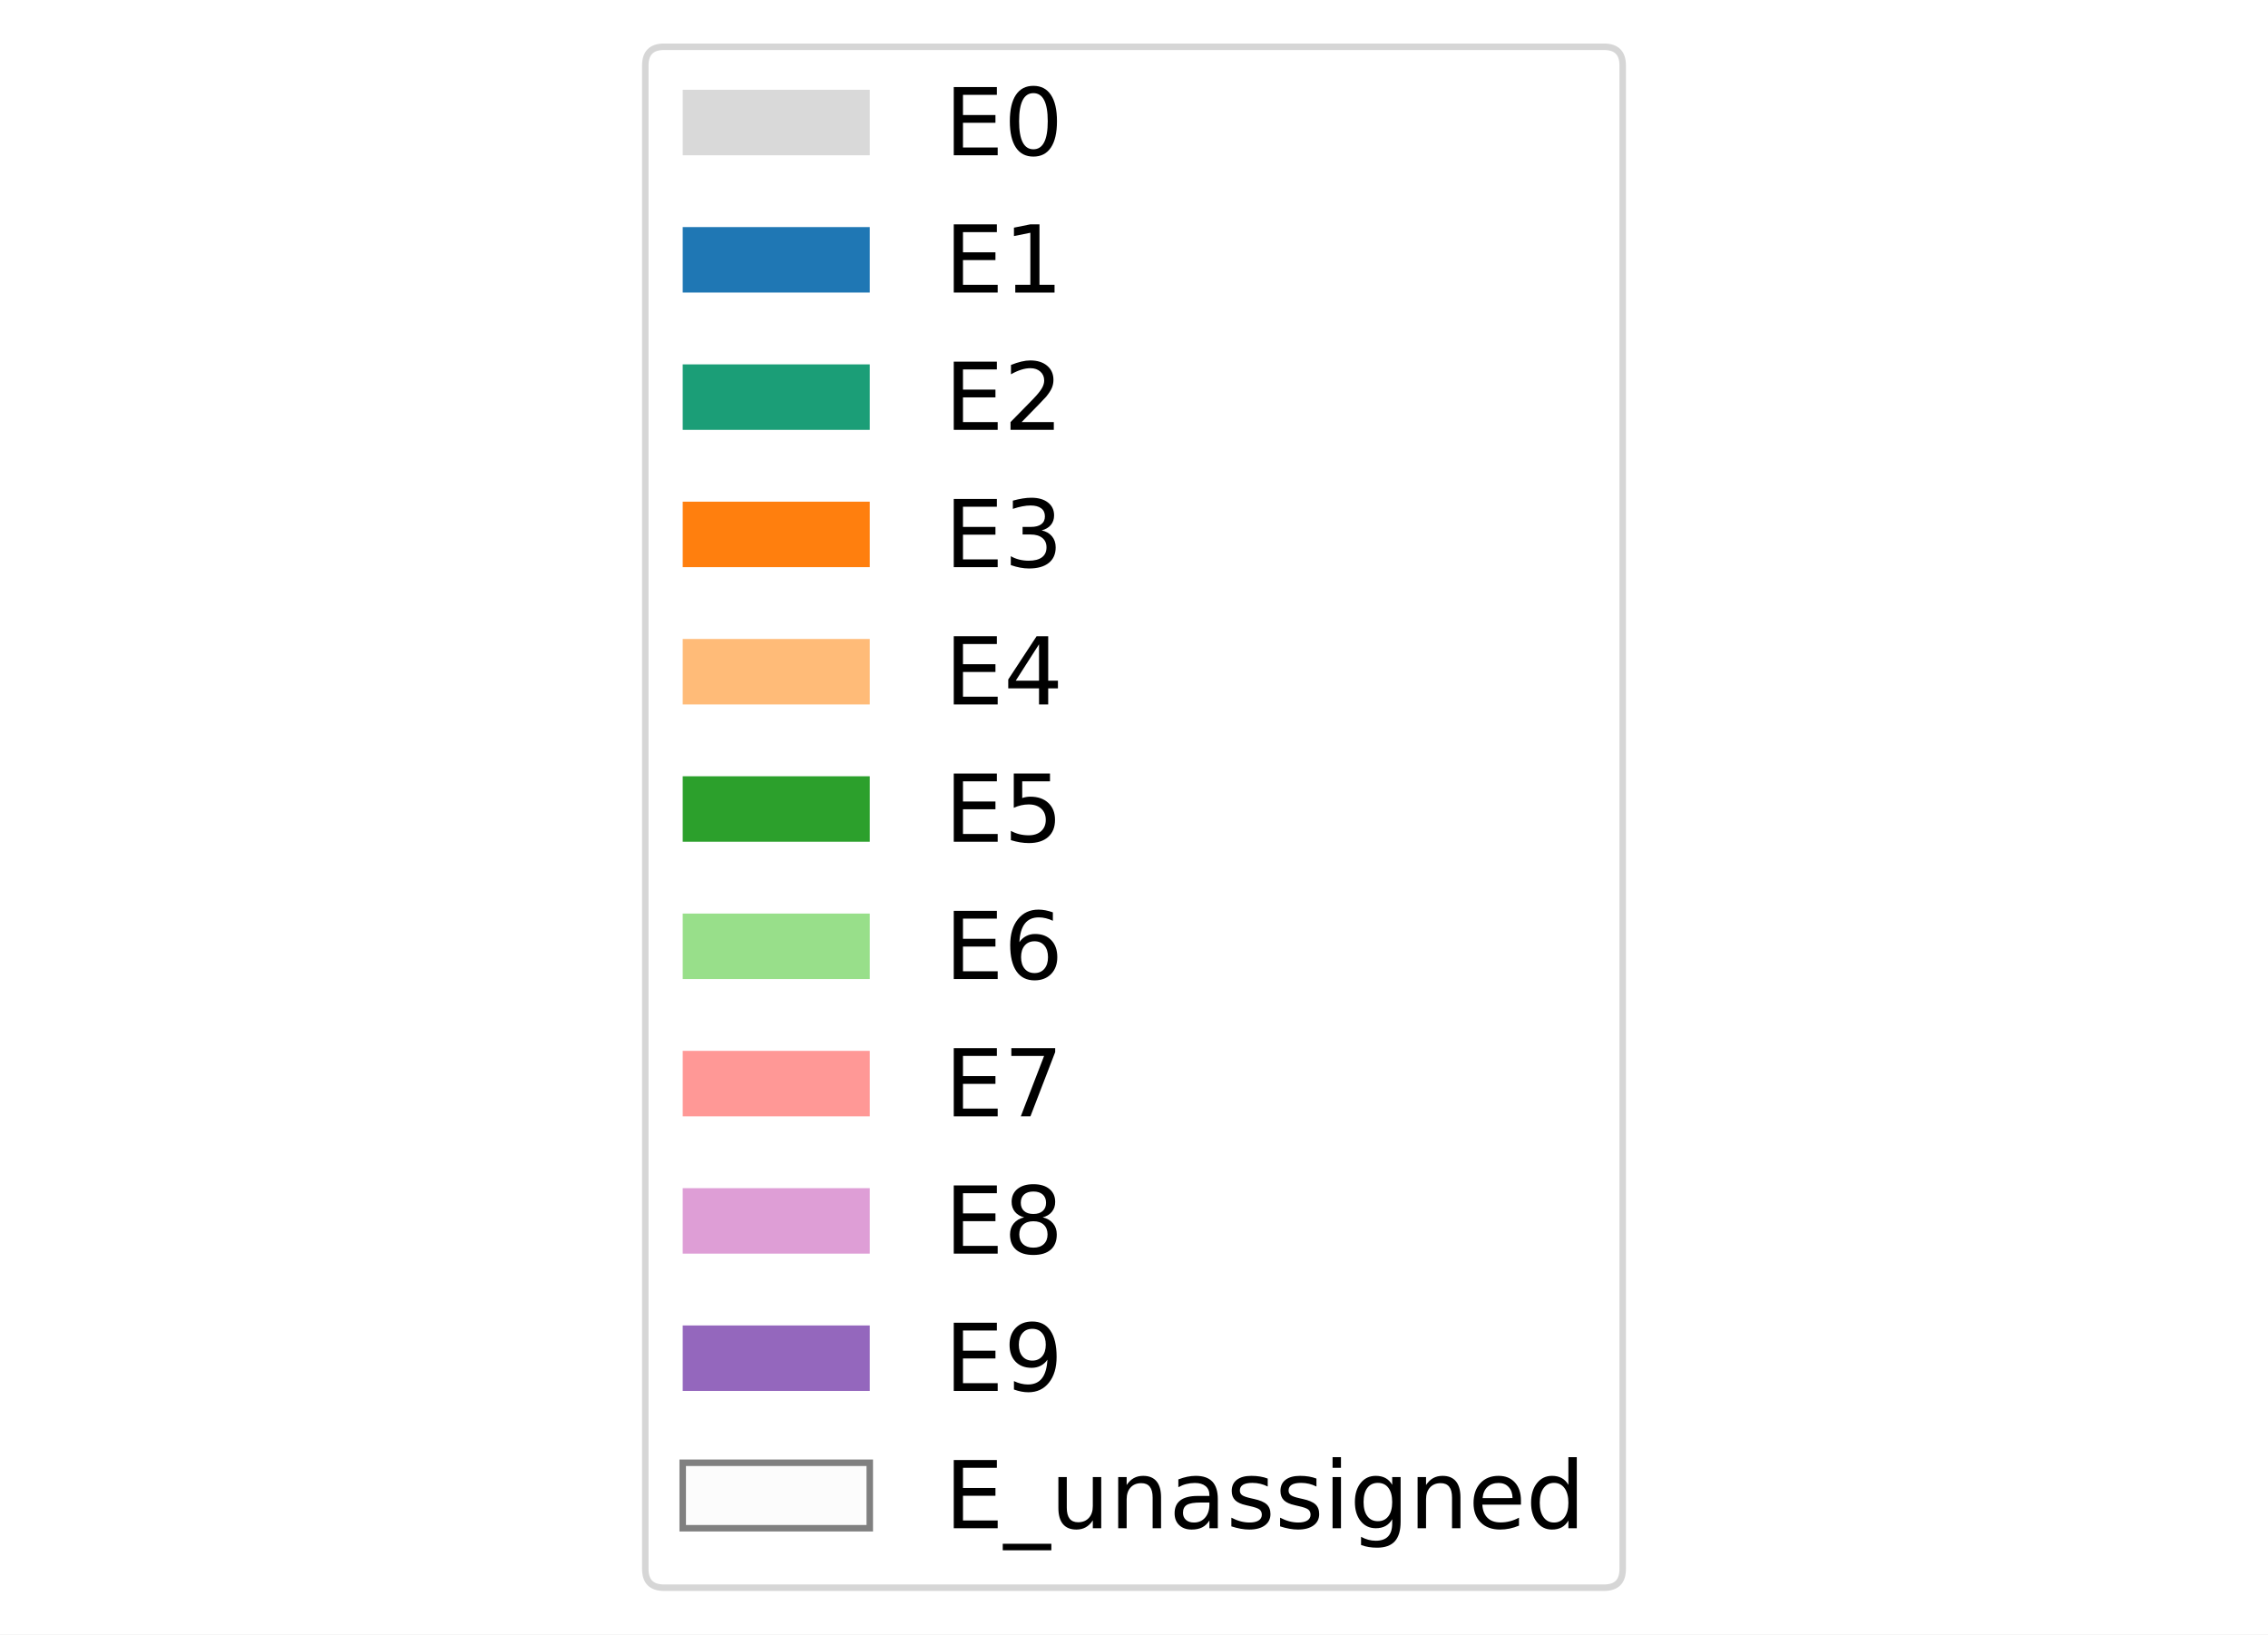
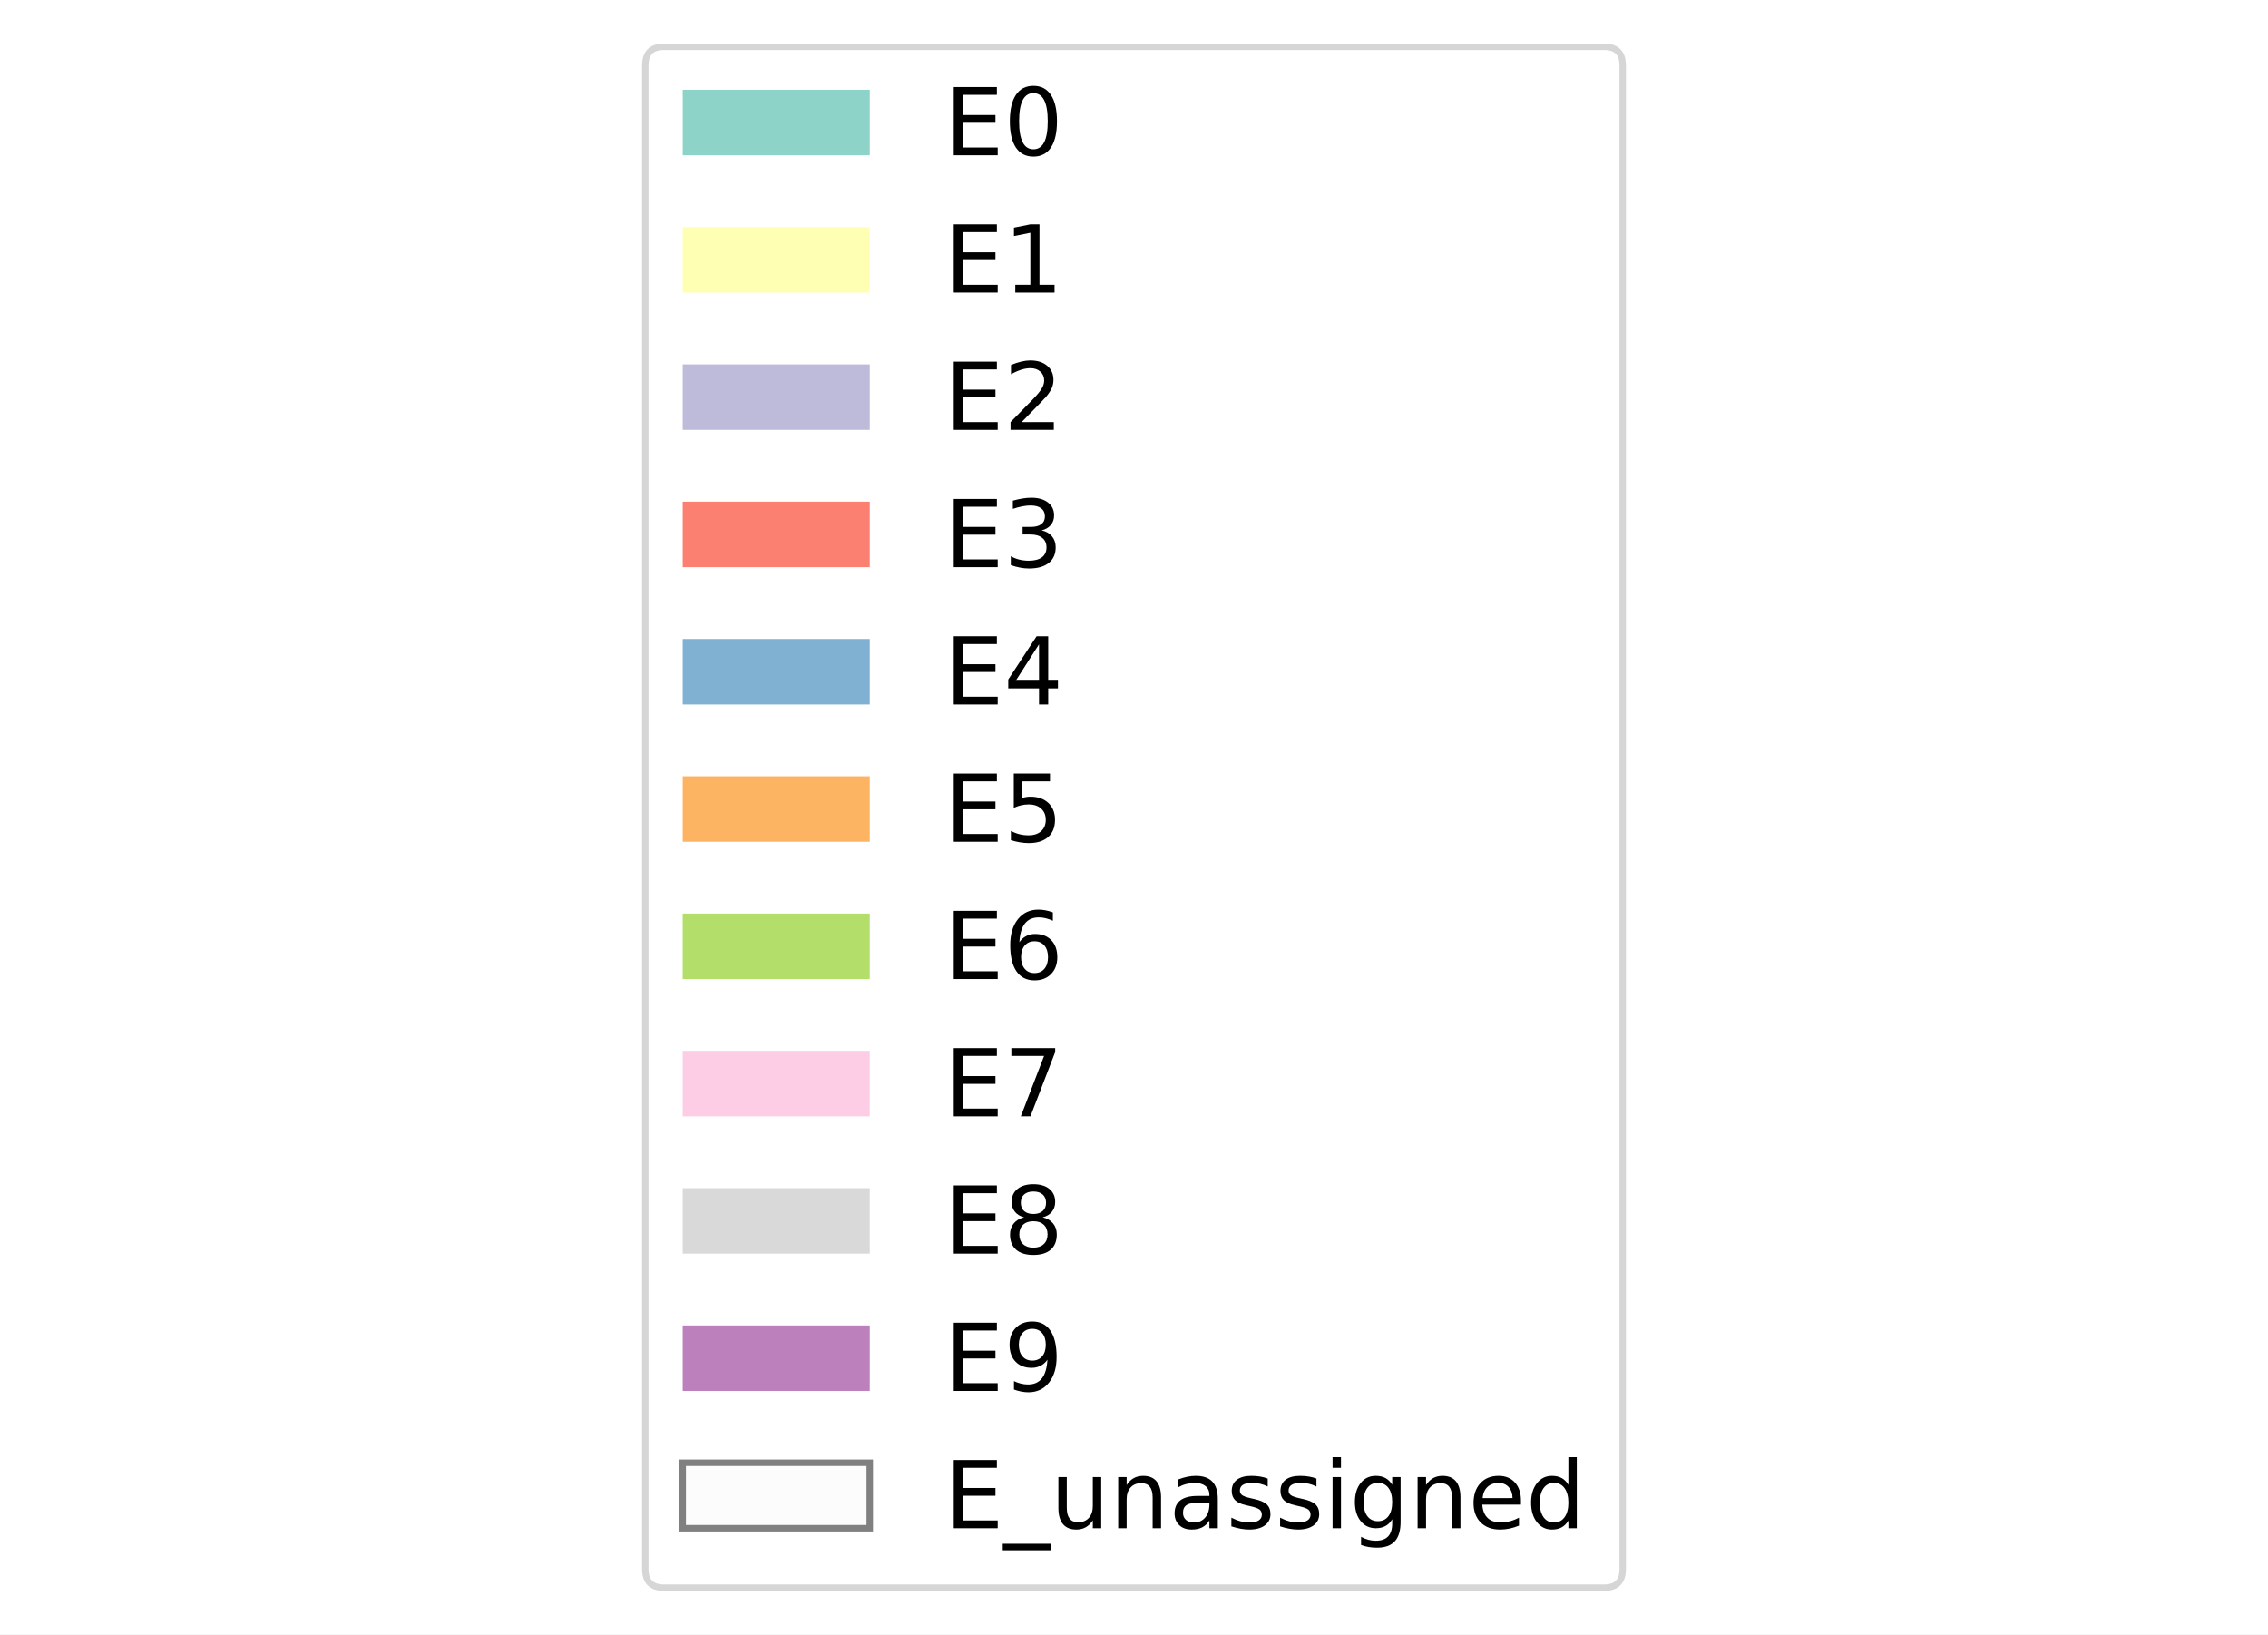
<svg xmlns="http://www.w3.org/2000/svg" xmlns:xlink="http://www.w3.org/1999/xlink" width="349.2pt" height="251.622pt" viewBox="0 0 349.2 251.622" version="1.1">
  <defs>
    <style type="text/css">*{stroke-linejoin: round; stroke-linecap: butt}</style>
  </defs>
  <g id="figure_1">
    <g id="patch_1">
      <path d="M 0 251.622  L 349.2 251.622  L 349.2 0  L 0 0  z " style="fill: #ffffff" />
    </g>
    <g id="axes_1">
      <g id="legend_1">
        <g id="patch_2">
          <path d="M 102.236 244.422  L 246.964 244.422  Q 249.845 244.422 249.845 241.542  L 249.845 10.08  Q 249.845 7.2 246.964 7.2  L 102.236 7.2  Q 99.356 7.2 99.356 10.08  L 99.356 241.542  Q 99.356 244.422 102.236 244.422  z " style="fill: #ffffff; opacity: 0.8; stroke: #cccccc; stroke-linejoin: miter" />
        </g>
        <g id="patch_3">
-           <path d="M 105.115 23.902  L 133.916 23.902  L 133.916 13.822  L 105.115 13.822  z " style="fill: #d9d9d9" />
+           <path d="M 105.115 23.902  L 133.916 23.902  L 133.916 13.822  L 105.115 13.822  z " style="fill: #8dd3c7" />
        </g>
        <g id="text_1">
          <g transform="translate(145.4355 23.90175) scale(0.144 -0.144)">
            <defs>
              <path id="DejaVuSans-45" d="M 628 4666  L 3578 4666  L 3578 4134  L 1259 4134  L 1259 2753  L 3481 2753  L 3481 2222  L 1259 2222  L 1259 531  L 3634 531  L 3634 0  L 628 0  L 628 4666  z " transform="scale(0.015625)" />
              <path id="DejaVuSans-30" d="M 2034 4250  Q 1547 4250 1301 3770  Q 1056 3291 1056 2328  Q 1056 1369 1301 889  Q 1547 409 2034 409  Q 2525 409 2770 889  Q 3016 1369 3016 2328  Q 3016 3291 2770 3770  Q 2525 4250 2034 4250  z M 2034 4750  Q 2819 4750 3233 4129  Q 3647 3509 3647 2328  Q 3647 1150 3233 529  Q 2819 -91 2034 -91  Q 1250 -91 836 529  Q 422 1150 422 2328  Q 422 3509 836 4129  Q 1250 4750 2034 4750  z " transform="scale(0.015625)" />
            </defs>
            <use xlink:href="#DejaVuSans-45" />
            <use xlink:href="#DejaVuSans-30" x="63.184" />
          </g>
        </g>
        <g id="patch_4">
-           <path d="M 105.115 45.038  L 133.916 45.038  L 133.916 34.958  L 105.115 34.958  z " style="fill: #1f77b4" />
+           <path d="M 105.115 45.038  L 133.916 45.038  L 133.916 34.958  L 105.115 34.958  z " style="fill: #ffffb3" />
        </g>
        <g id="text_2">
          <g transform="translate(145.4355 45.03825) scale(0.144 -0.144)">
            <defs>
              <path id="DejaVuSans-31" d="M 794 531  L 1825 531  L 1825 4091  L 703 3866  L 703 4441  L 1819 4666  L 2450 4666  L 2450 531  L 3481 531  L 3481 0  L 794 0  L 794 531  z " transform="scale(0.015625)" />
            </defs>
            <use xlink:href="#DejaVuSans-45" />
            <use xlink:href="#DejaVuSans-31" x="63.184" />
          </g>
        </g>
        <g id="patch_5">
-           <path d="M 105.115 66.175  L 133.916 66.175  L 133.916 56.095  L 105.115 56.095  z " style="fill: #1b9e77" />
+           <path d="M 105.115 66.175  L 133.916 66.175  L 133.916 56.095  L 105.115 56.095  z " style="fill: #bebada" />
        </g>
        <g id="text_3">
          <g transform="translate(145.4355 66.17475) scale(0.144 -0.144)">
            <defs>
              <path id="DejaVuSans-32" d="M 1228 531  L 3431 531  L 3431 0  L 469 0  L 469 531  Q 828 903 1448 1529  Q 2069 2156 2228 2338  Q 2531 2678 2651 2914  Q 2772 3150 2772 3378  Q 2772 3750 2511 3984  Q 2250 4219 1831 4219  Q 1534 4219 1204 4116  Q 875 4013 500 3803  L 500 4441  Q 881 4594 1212 4672  Q 1544 4750 1819 4750  Q 2544 4750 2975 4387  Q 3406 4025 3406 3419  Q 3406 3131 3298 2873  Q 3191 2616 2906 2266  Q 2828 2175 2409 1742  Q 1991 1309 1228 531  z " transform="scale(0.015625)" />
            </defs>
            <use xlink:href="#DejaVuSans-45" />
            <use xlink:href="#DejaVuSans-32" x="63.184" />
          </g>
        </g>
        <g id="patch_6">
-           <path d="M 105.115 87.311  L 133.916 87.311  L 133.916 77.231  L 105.115 77.231  z " style="fill: #ff7f0e" />
+           <path d="M 105.115 87.311  L 133.916 87.311  L 133.916 77.231  L 105.115 77.231  z " style="fill: #fb8072" />
        </g>
        <g id="text_4">
          <g transform="translate(145.4355 87.31125) scale(0.144 -0.144)">
            <defs>
              <path id="DejaVuSans-33" d="M 2597 2516  Q 3050 2419 3304 2112  Q 3559 1806 3559 1356  Q 3559 666 3084 287  Q 2609 -91 1734 -91  Q 1441 -91 1130 -33  Q 819 25 488 141  L 488 750  Q 750 597 1062 519  Q 1375 441 1716 441  Q 2309 441 2620 675  Q 2931 909 2931 1356  Q 2931 1769 2642 2001  Q 2353 2234 1838 2234  L 1294 2234  L 1294 2753  L 1863 2753  Q 2328 2753 2575 2939  Q 2822 3125 2822 3475  Q 2822 3834 2567 4026  Q 2313 4219 1838 4219  Q 1578 4219 1281 4162  Q 984 4106 628 3988  L 628 4550  Q 988 4650 1302 4700  Q 1616 4750 1894 4750  Q 2613 4750 3031 4423  Q 3450 4097 3450 3541  Q 3450 3153 3228 2886  Q 3006 2619 2597 2516  z " transform="scale(0.015625)" />
            </defs>
            <use xlink:href="#DejaVuSans-45" />
            <use xlink:href="#DejaVuSans-33" x="63.184" />
          </g>
        </g>
        <g id="patch_7">
-           <path d="M 105.115 108.448  L 133.916 108.448  L 133.916 98.368  L 105.115 98.368  z " style="fill: #ffbb78" />
+           <path d="M 105.115 108.448  L 133.916 108.448  L 133.916 98.368  L 105.115 98.368  z " style="fill: #80b1d3" />
        </g>
        <g id="text_5">
          <g transform="translate(145.4355 108.4477) scale(0.144 -0.144)">
            <defs>
              <path id="DejaVuSans-34" d="M 2419 4116  L 825 1625  L 2419 1625  L 2419 4116  z M 2253 4666  L 3047 4666  L 3047 1625  L 3713 1625  L 3713 1100  L 3047 1100  L 3047 0  L 2419 0  L 2419 1100  L 313 1100  L 313 1709  L 2253 4666  z " transform="scale(0.015625)" />
            </defs>
            <use xlink:href="#DejaVuSans-45" />
            <use xlink:href="#DejaVuSans-34" x="63.184" />
          </g>
        </g>
        <g id="patch_8">
-           <path d="M 105.115 129.584  L 133.916 129.584  L 133.916 119.504  L 105.115 119.504  z " style="fill: #2ca02c" />
+           <path d="M 105.115 129.584  L 133.916 129.584  L 133.916 119.504  L 105.115 119.504  z " style="fill: #fdb462" />
        </g>
        <g id="text_6">
          <g transform="translate(145.4355 129.5842) scale(0.144 -0.144)">
            <defs>
              <path id="DejaVuSans-35" d="M 691 4666  L 3169 4666  L 3169 4134  L 1269 4134  L 1269 2991  Q 1406 3038 1543 3061  Q 1681 3084 1819 3084  Q 2600 3084 3056 2656  Q 3513 2228 3513 1497  Q 3513 744 3044 326  Q 2575 -91 1722 -91  Q 1428 -91 1123 -41  Q 819 9 494 109  L 494 744  Q 775 591 1075 516  Q 1375 441 1709 441  Q 2250 441 2565 725  Q 2881 1009 2881 1497  Q 2881 1984 2565 2268  Q 2250 2553 1709 2553  Q 1456 2553 1204 2497  Q 953 2441 691 2322  L 691 4666  z " transform="scale(0.015625)" />
            </defs>
            <use xlink:href="#DejaVuSans-45" />
            <use xlink:href="#DejaVuSans-35" x="63.184" />
          </g>
        </g>
        <g id="patch_9">
-           <path d="M 105.115 150.721  L 133.916 150.721  L 133.916 140.641  L 105.115 140.641  z " style="fill: #98df8a" />
+           <path d="M 105.115 150.721  L 133.916 150.721  L 133.916 140.641  L 105.115 140.641  z " style="fill: #b3de69" />
        </g>
        <g id="text_7">
          <g transform="translate(145.4355 150.7208) scale(0.144 -0.144)">
            <defs>
              <path id="DejaVuSans-36" d="M 2113 2584  Q 1688 2584 1439 2293  Q 1191 2003 1191 1497  Q 1191 994 1439 701  Q 1688 409 2113 409  Q 2538 409 2786 701  Q 3034 994 3034 1497  Q 3034 2003 2786 2293  Q 2538 2584 2113 2584  z M 3366 4563  L 3366 3988  Q 3128 4100 2886 4159  Q 2644 4219 2406 4219  Q 1781 4219 1451 3797  Q 1122 3375 1075 2522  Q 1259 2794 1537 2939  Q 1816 3084 2150 3084  Q 2853 3084 3261 2657  Q 3669 2231 3669 1497  Q 3669 778 3244 343  Q 2819 -91 2113 -91  Q 1303 -91 875 529  Q 447 1150 447 2328  Q 447 3434 972 4092  Q 1497 4750 2381 4750  Q 2619 4750 2861 4703  Q 3103 4656 3366 4563  z " transform="scale(0.015625)" />
            </defs>
            <use xlink:href="#DejaVuSans-45" />
            <use xlink:href="#DejaVuSans-36" x="63.184" />
          </g>
        </g>
        <g id="patch_10">
-           <path d="M 105.115 171.857  L 133.916 171.857  L 133.916 161.777  L 105.115 161.777  z " style="fill: #ff9896" />
+           <path d="M 105.115 171.857  L 133.916 171.857  L 133.916 161.777  L 105.115 161.777  z " style="fill: #fccde5" />
        </g>
        <g id="text_8">
          <g transform="translate(145.4355 171.8572) scale(0.144 -0.144)">
            <defs>
              <path id="DejaVuSans-37" d="M 525 4666  L 3525 4666  L 3525 4397  L 1831 0  L 1172 0  L 2766 4134  L 525 4134  L 525 4666  z " transform="scale(0.015625)" />
            </defs>
            <use xlink:href="#DejaVuSans-45" />
            <use xlink:href="#DejaVuSans-37" x="63.184" />
          </g>
        </g>
        <g id="patch_11">
-           <path d="M 105.115 192.994  L 133.916 192.994  L 133.916 182.914  L 105.115 182.914  z " style="fill: #de9ed6" />
+           <path d="M 105.115 192.994  L 133.916 192.994  L 133.916 182.914  L 105.115 182.914  z " style="fill: #d9d9d9" />
        </g>
        <g id="text_9">
          <g transform="translate(145.4355 192.9938) scale(0.144 -0.144)">
            <defs>
              <path id="DejaVuSans-38" d="M 2034 2216  Q 1584 2216 1326 1975  Q 1069 1734 1069 1313  Q 1069 891 1326 650  Q 1584 409 2034 409  Q 2484 409 2743 651  Q 3003 894 3003 1313  Q 3003 1734 2745 1975  Q 2488 2216 2034 2216  z M 1403 2484  Q 997 2584 770 2862  Q 544 3141 544 3541  Q 544 4100 942 4425  Q 1341 4750 2034 4750  Q 2731 4750 3128 4425  Q 3525 4100 3525 3541  Q 3525 3141 3298 2862  Q 3072 2584 2669 2484  Q 3125 2378 3379 2068  Q 3634 1759 3634 1313  Q 3634 634 3220 271  Q 2806 -91 2034 -91  Q 1263 -91 848 271  Q 434 634 434 1313  Q 434 1759 690 2068  Q 947 2378 1403 2484  z M 1172 3481  Q 1172 3119 1398 2916  Q 1625 2713 2034 2713  Q 2441 2713 2670 2916  Q 2900 3119 2900 3481  Q 2900 3844 2670 4047  Q 2441 4250 2034 4250  Q 1625 4250 1398 4047  Q 1172 3844 1172 3481  z " transform="scale(0.015625)" />
            </defs>
            <use xlink:href="#DejaVuSans-45" />
            <use xlink:href="#DejaVuSans-38" x="63.184" />
          </g>
        </g>
        <g id="patch_12">
-           <path d="M 105.115 214.13  L 133.916 214.13  L 133.916 204.05  L 105.115 204.05  z " style="fill: #9467bd" />
+           <path d="M 105.115 214.13  L 133.916 214.13  L 133.916 204.05  L 105.115 204.05  z " style="fill: #bc80bd" />
        </g>
        <g id="text_10">
          <g transform="translate(145.4355 214.1302) scale(0.144 -0.144)">
            <defs>
              <path id="DejaVuSans-39" d="M 703 97  L 703 672  Q 941 559 1184 500  Q 1428 441 1663 441  Q 2288 441 2617 861  Q 2947 1281 2994 2138  Q 2813 1869 2534 1725  Q 2256 1581 1919 1581  Q 1219 1581 811 2004  Q 403 2428 403 3163  Q 403 3881 828 4315  Q 1253 4750 1959 4750  Q 2769 4750 3195 4129  Q 3622 3509 3622 2328  Q 3622 1225 3098 567  Q 2575 -91 1691 -91  Q 1453 -91 1209 -44  Q 966 3 703 97  z M 1959 2075  Q 2384 2075 2632 2365  Q 2881 2656 2881 3163  Q 2881 3666 2632 3958  Q 2384 4250 1959 4250  Q 1534 4250 1286 3958  Q 1038 3666 1038 3163  Q 1038 2656 1286 2365  Q 1534 2075 1959 2075  z " transform="scale(0.015625)" />
            </defs>
            <use xlink:href="#DejaVuSans-45" />
            <use xlink:href="#DejaVuSans-39" x="63.184" />
          </g>
        </g>
        <g id="patch_13">
          <path d="M 105.115 235.267  L 133.916 235.267  L 133.916 225.187  L 105.115 225.187  z " style="fill: #fcfcfc; stroke: #808080; stroke-linejoin: miter" />
        </g>
        <g id="text_11">
          <g transform="translate(145.4355 235.2668) scale(0.144 -0.144)">
            <defs>
              <path id="DejaVuSans-5f" d="M 3263 -1063  L 3263 -1509  L -63 -1509  L -63 -1063  L 3263 -1063  z " transform="scale(0.015625)" />
              <path id="DejaVuSans-75" d="M 544 1381  L 544 3500  L 1119 3500  L 1119 1403  Q 1119 906 1312 657  Q 1506 409 1894 409  Q 2359 409 2629 706  Q 2900 1003 2900 1516  L 2900 3500  L 3475 3500  L 3475 0  L 2900 0  L 2900 538  Q 2691 219 2414 64  Q 2138 -91 1772 -91  Q 1169 -91 856 284  Q 544 659 544 1381  z M 1991 3584  L 1991 3584  z " transform="scale(0.015625)" />
              <path id="DejaVuSans-6e" d="M 3513 2113  L 3513 0  L 2938 0  L 2938 2094  Q 2938 2591 2744 2837  Q 2550 3084 2163 3084  Q 1697 3084 1428 2787  Q 1159 2491 1159 1978  L 1159 0  L 581 0  L 581 3500  L 1159 3500  L 1159 2956  Q 1366 3272 1645 3428  Q 1925 3584 2291 3584  Q 2894 3584 3203 3211  Q 3513 2838 3513 2113  z " transform="scale(0.015625)" />
              <path id="DejaVuSans-61" d="M 2194 1759  Q 1497 1759 1228 1600  Q 959 1441 959 1056  Q 959 750 1161 570  Q 1363 391 1709 391  Q 2188 391 2477 730  Q 2766 1069 2766 1631  L 2766 1759  L 2194 1759  z M 3341 1997  L 3341 0  L 2766 0  L 2766 531  Q 2569 213 2275 61  Q 1981 -91 1556 -91  Q 1019 -91 701 211  Q 384 513 384 1019  Q 384 1609 779 1909  Q 1175 2209 1959 2209  L 2766 2209  L 2766 2266  Q 2766 2663 2505 2880  Q 2244 3097 1772 3097  Q 1472 3097 1187 3025  Q 903 2953 641 2809  L 641 3341  Q 956 3463 1253 3523  Q 1550 3584 1831 3584  Q 2591 3584 2966 3190  Q 3341 2797 3341 1997  z " transform="scale(0.015625)" />
              <path id="DejaVuSans-73" d="M 2834 3397  L 2834 2853  Q 2591 2978 2328 3040  Q 2066 3103 1784 3103  Q 1356 3103 1142 2972  Q 928 2841 928 2578  Q 928 2378 1081 2264  Q 1234 2150 1697 2047  L 1894 2003  Q 2506 1872 2764 1633  Q 3022 1394 3022 966  Q 3022 478 2636 193  Q 2250 -91 1575 -91  Q 1294 -91 989 -36  Q 684 19 347 128  L 347 722  Q 666 556 975 473  Q 1284 391 1588 391  Q 1994 391 2212 530  Q 2431 669 2431 922  Q 2431 1156 2273 1281  Q 2116 1406 1581 1522  L 1381 1569  Q 847 1681 609 1914  Q 372 2147 372 2553  Q 372 3047 722 3315  Q 1072 3584 1716 3584  Q 2034 3584 2315 3537  Q 2597 3491 2834 3397  z " transform="scale(0.015625)" />
              <path id="DejaVuSans-69" d="M 603 3500  L 1178 3500  L 1178 0  L 603 0  L 603 3500  z M 603 4863  L 1178 4863  L 1178 4134  L 603 4134  L 603 4863  z " transform="scale(0.015625)" />
              <path id="DejaVuSans-67" d="M 2906 1791  Q 2906 2416 2648 2759  Q 2391 3103 1925 3103  Q 1463 3103 1205 2759  Q 947 2416 947 1791  Q 947 1169 1205 825  Q 1463 481 1925 481  Q 2391 481 2648 825  Q 2906 1169 2906 1791  z M 3481 434  Q 3481 -459 3084 -895  Q 2688 -1331 1869 -1331  Q 1566 -1331 1297 -1286  Q 1028 -1241 775 -1147  L 775 -588  Q 1028 -725 1275 -790  Q 1522 -856 1778 -856  Q 2344 -856 2625 -561  Q 2906 -266 2906 331  L 2906 616  Q 2728 306 2450 153  Q 2172 0 1784 0  Q 1141 0 747 490  Q 353 981 353 1791  Q 353 2603 747 3093  Q 1141 3584 1784 3584  Q 2172 3584 2450 3431  Q 2728 3278 2906 2969  L 2906 3500  L 3481 3500  L 3481 434  z " transform="scale(0.015625)" />
              <path id="DejaVuSans-65" d="M 3597 1894  L 3597 1613  L 953 1613  Q 991 1019 1311 708  Q 1631 397 2203 397  Q 2534 397 2845 478  Q 3156 559 3463 722  L 3463 178  Q 3153 47 2828 -22  Q 2503 -91 2169 -91  Q 1331 -91 842 396  Q 353 884 353 1716  Q 353 2575 817 3079  Q 1281 3584 2069 3584  Q 2775 3584 3186 3129  Q 3597 2675 3597 1894  z M 3022 2063  Q 3016 2534 2758 2815  Q 2500 3097 2075 3097  Q 1594 3097 1305 2825  Q 1016 2553 972 2059  L 3022 2063  z " transform="scale(0.015625)" />
              <path id="DejaVuSans-64" d="M 2906 2969  L 2906 4863  L 3481 4863  L 3481 0  L 2906 0  L 2906 525  Q 2725 213 2448 61  Q 2172 -91 1784 -91  Q 1150 -91 751 415  Q 353 922 353 1747  Q 353 2572 751 3078  Q 1150 3584 1784 3584  Q 2172 3584 2448 3432  Q 2725 3281 2906 2969  z M 947 1747  Q 947 1113 1208 752  Q 1469 391 1925 391  Q 2381 391 2643 752  Q 2906 1113 2906 1747  Q 2906 2381 2643 2742  Q 2381 3103 1925 3103  Q 1469 3103 1208 2742  Q 947 2381 947 1747  z " transform="scale(0.015625)" />
            </defs>
            <use xlink:href="#DejaVuSans-45" />
            <use xlink:href="#DejaVuSans-5f" x="63.184" />
            <use xlink:href="#DejaVuSans-75" x="113.184" />
            <use xlink:href="#DejaVuSans-6e" x="176.562" />
            <use xlink:href="#DejaVuSans-61" x="239.941" />
            <use xlink:href="#DejaVuSans-73" x="301.221" />
            <use xlink:href="#DejaVuSans-73" x="353.32" />
            <use xlink:href="#DejaVuSans-69" x="405.42" />
            <use xlink:href="#DejaVuSans-67" x="433.203" />
            <use xlink:href="#DejaVuSans-6e" x="496.68" />
            <use xlink:href="#DejaVuSans-65" x="560.059" />
            <use xlink:href="#DejaVuSans-64" x="621.582" />
          </g>
        </g>
      </g>
    </g>
  </g>
</svg>
